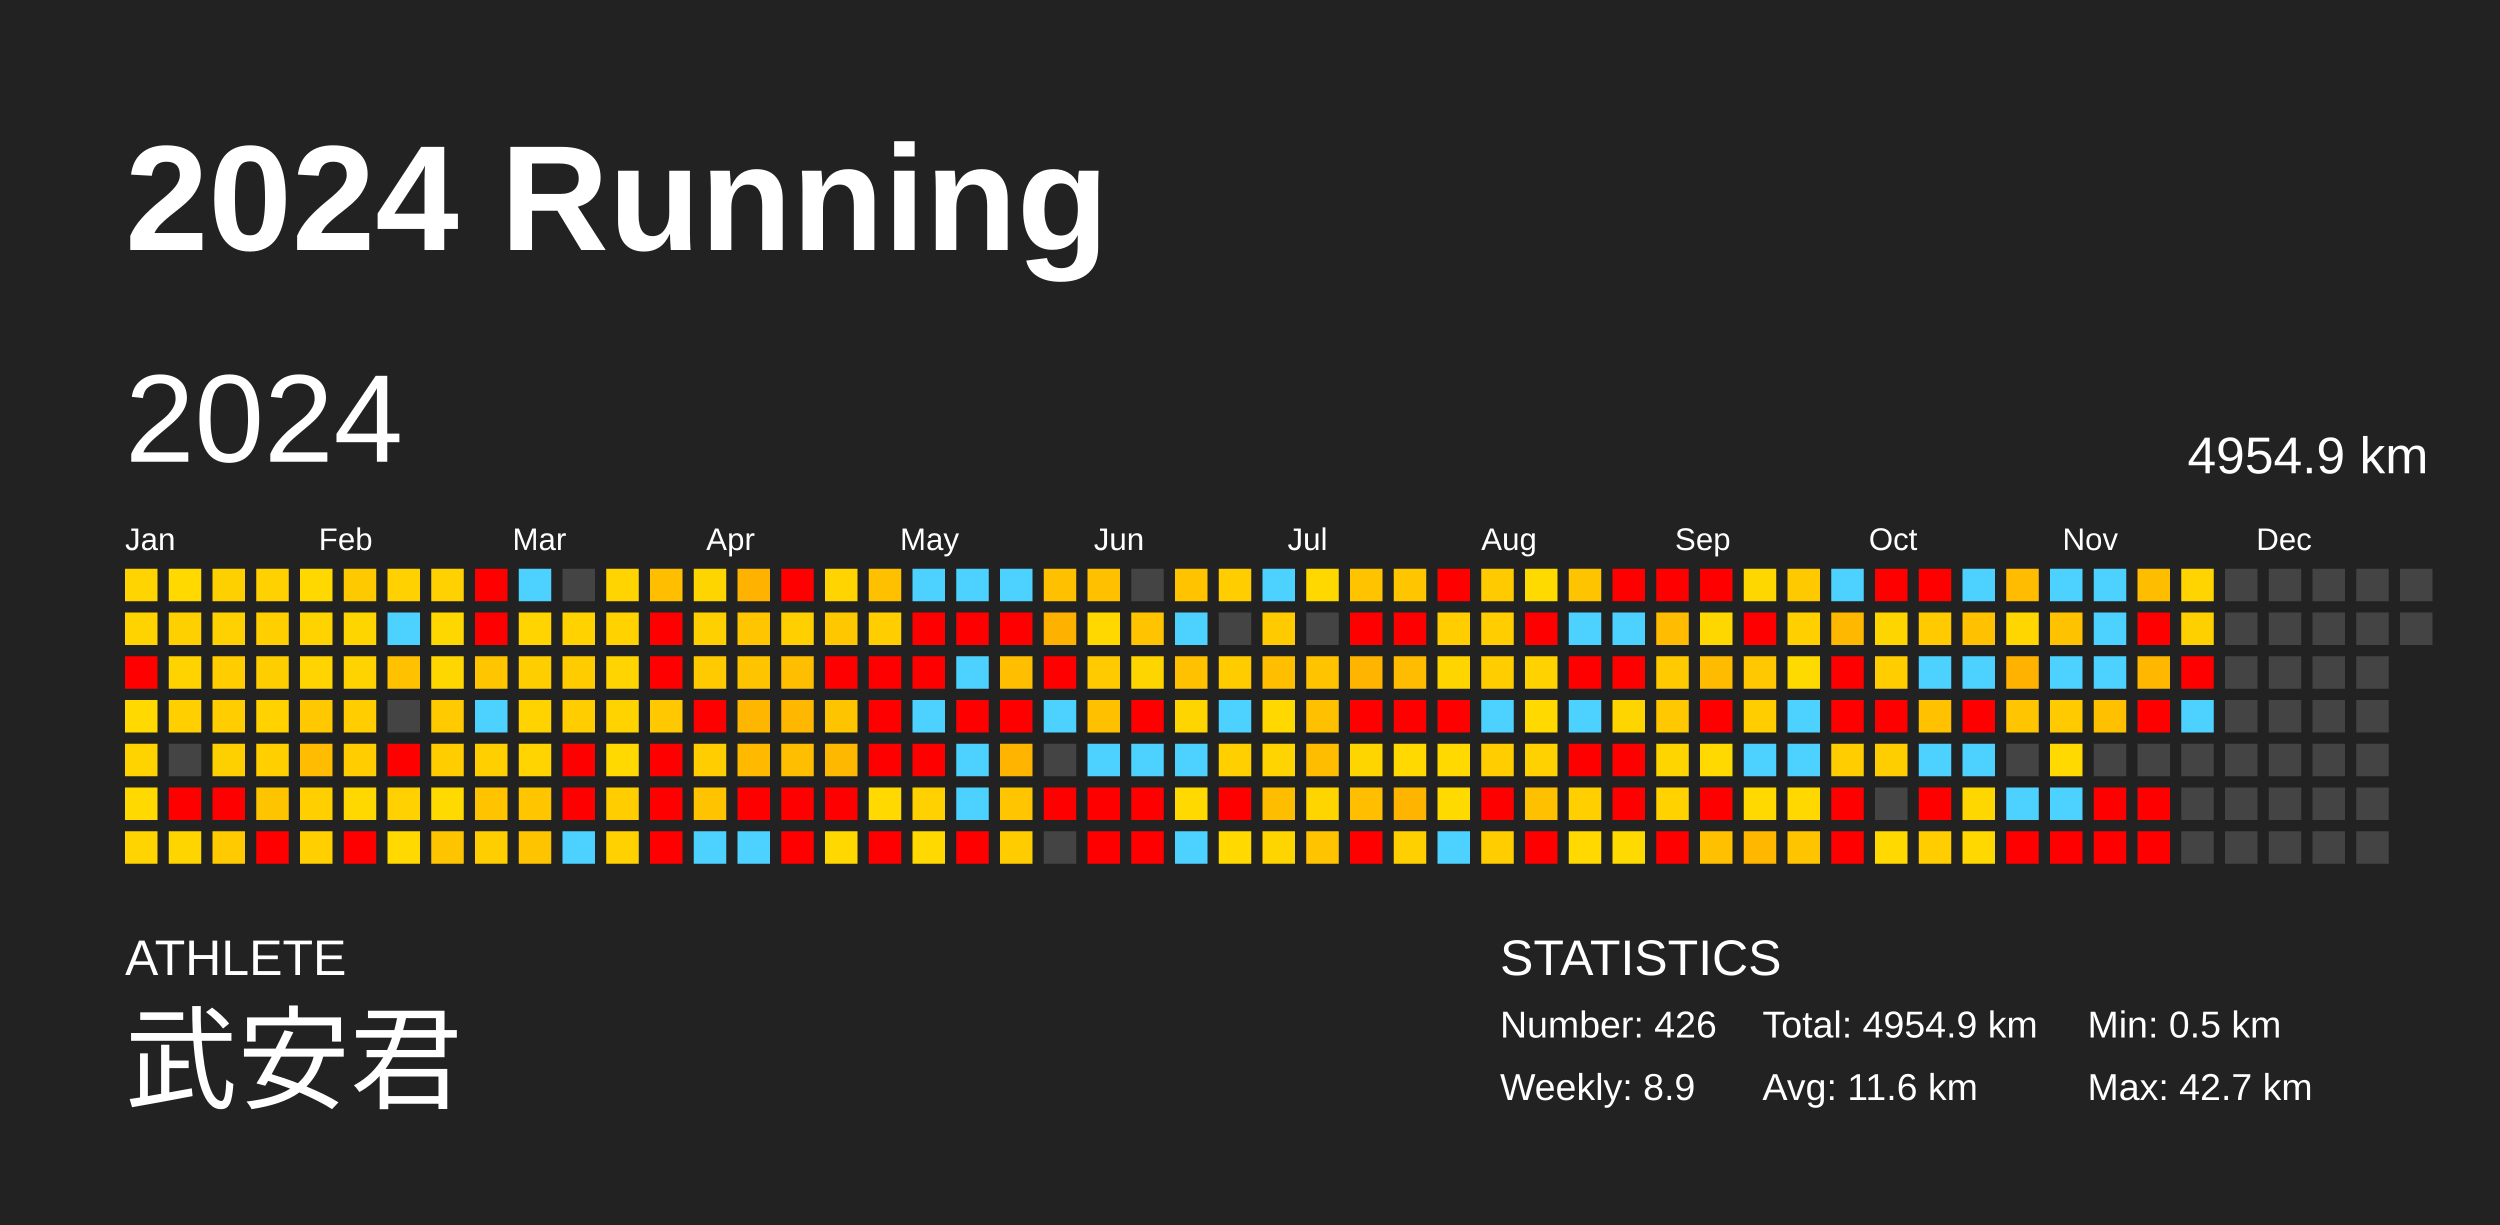
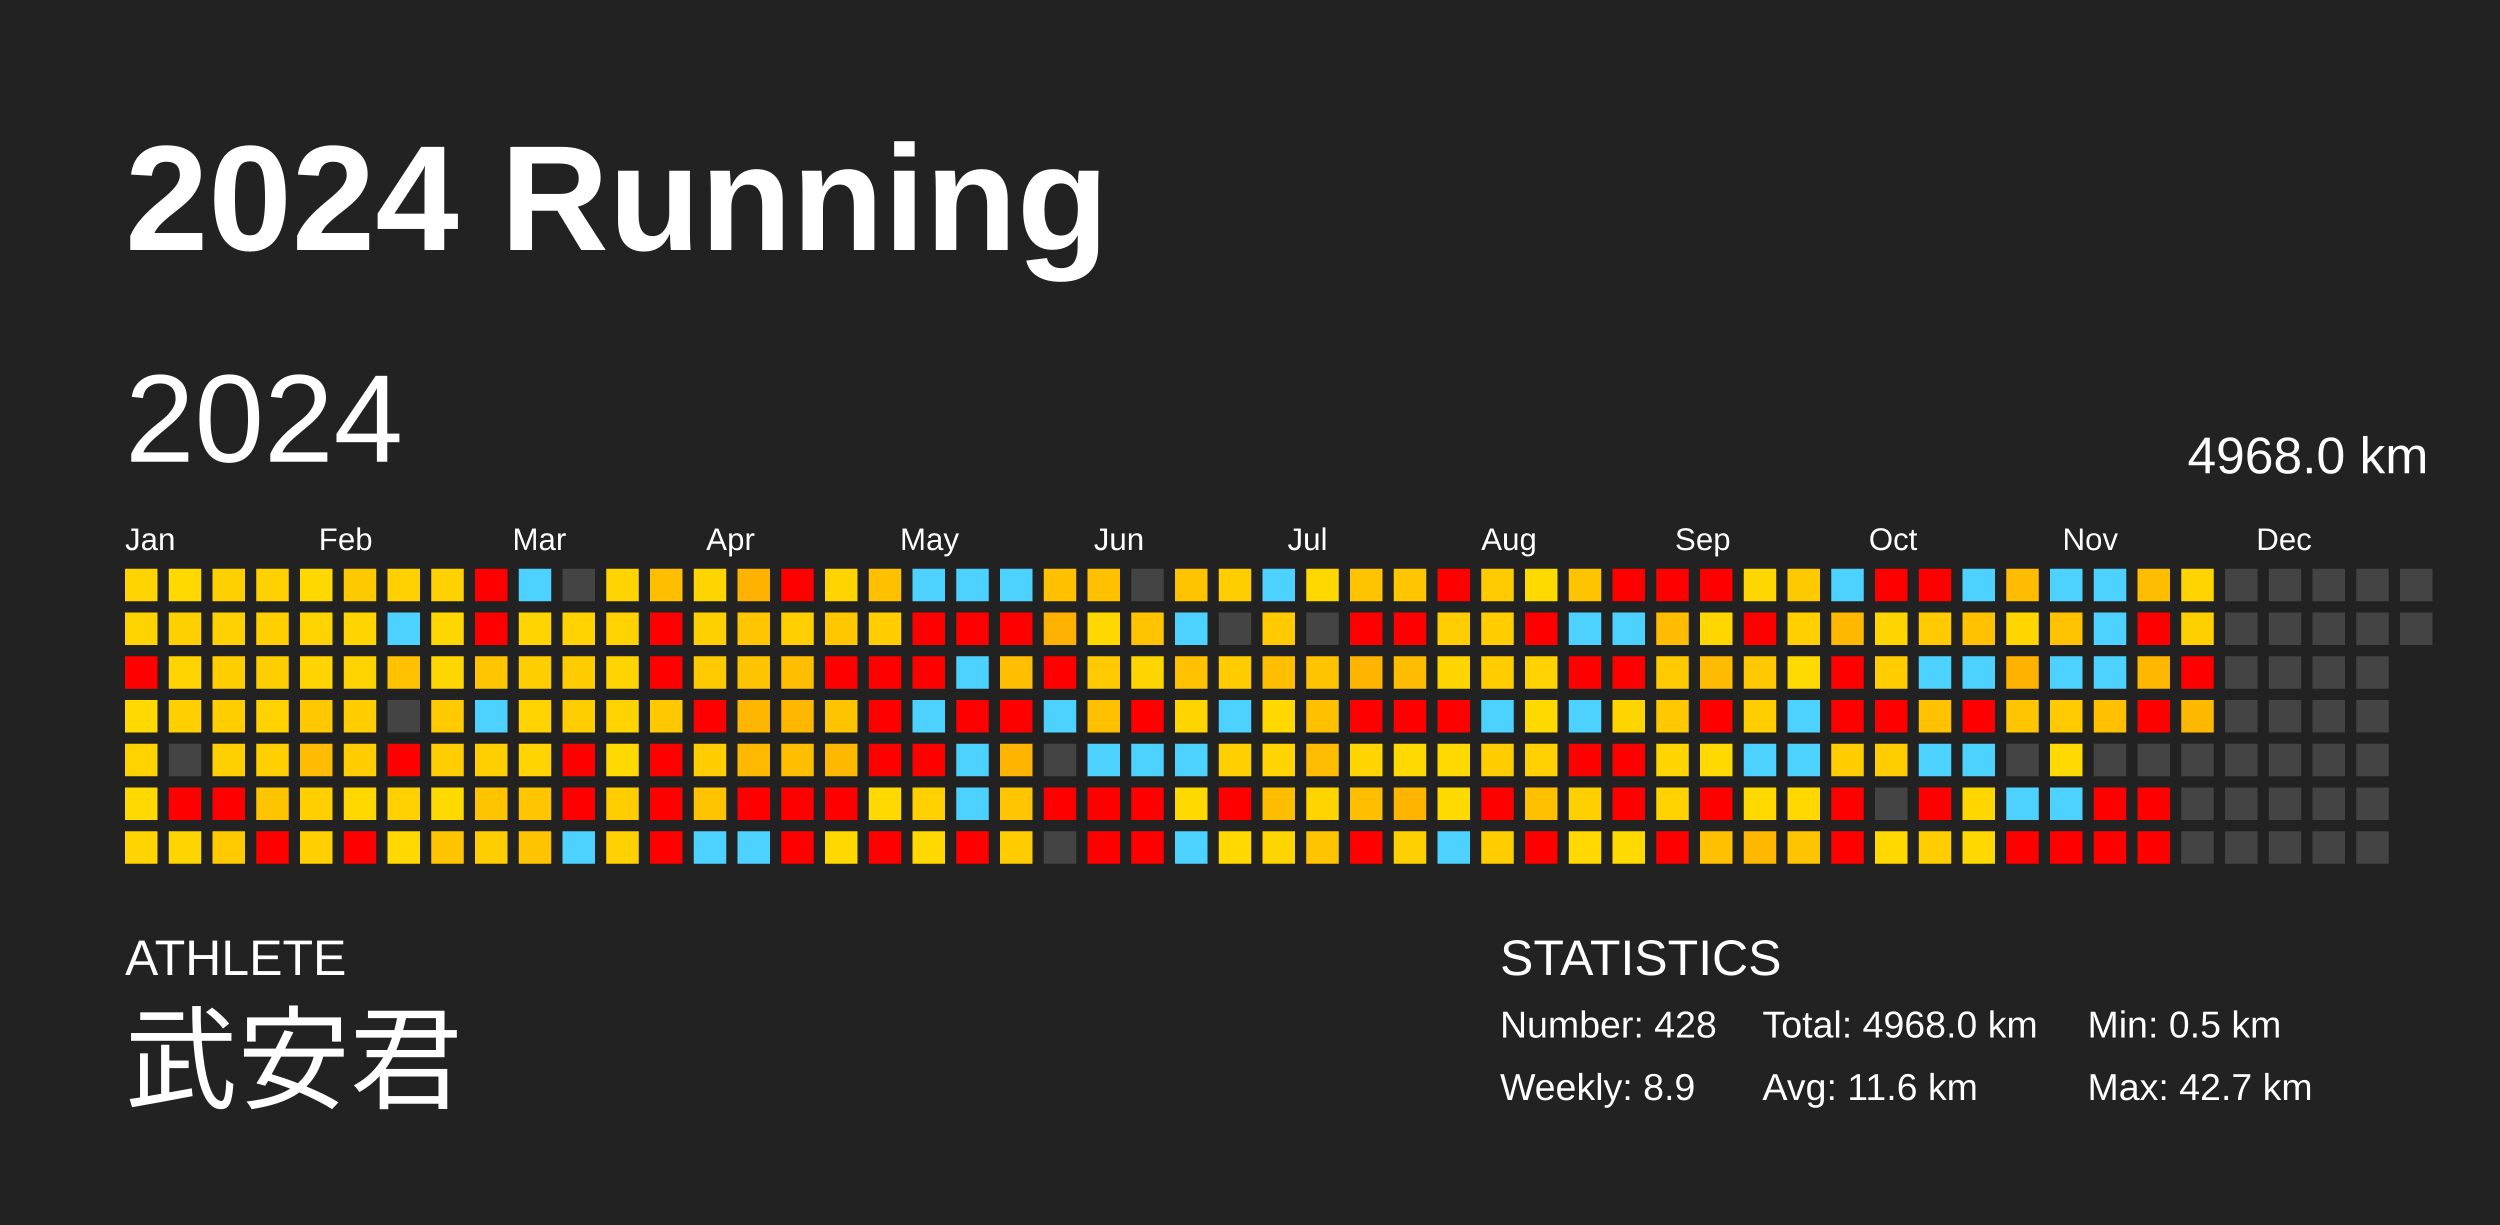
<svg xmlns="http://www.w3.org/2000/svg" baseProfile="full" height="98mm" version="1.1" viewBox="0,0,200,98" width="200mm">
  <defs />
  <rect fill="#222222" height="98" width="200" x="0" y="0" />
  <text fill="#FFFFFF" style="font-size:12px; font-family:Arial; font-weight:bold;" x="10" y="20">2024 Running</text>
  <text fill="#FFFFFF" style="font-size:4px; font-family:Arial" x="10" y="78">ATHLETE</text>
  <text fill="#FFFFFF" style="font-size:9px; font-family:Arial" x="10" y="88">武安君</text>
  <text fill="#FFFFFF" style="font-size:4px; font-family:Arial" x="120" y="78">STATISTICS</text>
-   <text fill="#FFFFFF" style="font-size:3px; font-family:Arial" x="120" y="83">Number: 426</text>
+   <text fill="#FFFFFF" style="font-size:3px; font-family:Arial" x="120" y="83">Number: 428</text>
  <text fill="#FFFFFF" style="font-size:3px; font-family:Arial" x="120" y="88">Weekly: 8.9</text>
-   <text fill="#FFFFFF" style="font-size:3px; font-family:Arial" x="141" y="83">Total: 4954.9 km</text>
+   <text fill="#FFFFFF" style="font-size:3px; font-family:Arial" x="141" y="83">Total: 4968.0 km</text>
  <text fill="#FFFFFF" style="font-size:3px; font-family:Arial" x="141" y="88">Avg: 11.6 km</text>
  <text fill="#FFFFFF" style="font-size:3px; font-family:Arial" x="167" y="83">Min: 0.5 km</text>
  <text fill="#FFFFFF" style="font-size:3px; font-family:Arial" x="167" y="88">Max: 42.7 km</text>
  <text dominant-baseline="hanging" fill="#FFFFFF" style="font-size:10.0px; font-family:Arial;" x="10" y="30">2024</text>
-   <text dominant-baseline="hanging" fill="#FFFFFF" style="font-size:4.125px; font-family:Arial;" x="175" y="35">4954.9 km</text>
+   <text dominant-baseline="hanging" fill="#FFFFFF" style="font-size:4.125px; font-family:Arial;" x="175" y="35">4968.0 km</text>
  <text fill="#FFFFFF" style="font-size:2.5px; font-family:Arial" x="10.0" y="44">Jan</text>
  <text fill="#FFFFFF" style="font-size:2.5px; font-family:Arial" x="25.5" y="44">Feb</text>
  <text fill="#FFFFFF" style="font-size:2.5px; font-family:Arial" x="41.0" y="44">Mar</text>
  <text fill="#FFFFFF" style="font-size:2.5px; font-family:Arial" x="56.5" y="44">Apr</text>
  <text fill="#FFFFFF" style="font-size:2.5px; font-family:Arial" x="72.0" y="44">May</text>
  <text fill="#FFFFFF" style="font-size:2.5px; font-family:Arial" x="87.5" y="44">Jun</text>
  <text fill="#FFFFFF" style="font-size:2.5px; font-family:Arial" x="103.0" y="44">Jul</text>
  <text fill="#FFFFFF" style="font-size:2.5px; font-family:Arial" x="118.5" y="44">Aug</text>
  <text fill="#FFFFFF" style="font-size:2.5px; font-family:Arial" x="134.0" y="44">Sep</text>
  <text fill="#FFFFFF" style="font-size:2.5px; font-family:Arial" x="149.5" y="44">Oct</text>
  <text fill="#FFFFFF" style="font-size:2.5px; font-family:Arial" x="165.0" y="44">Nov</text>
  <text fill="#FFFFFF" style="font-size:2.5px; font-family:Arial" x="180.5" y="44">Dec</text>
  <rect fill="#ffd400" height="2.6" width="2.6" x="10.0" y="45.5" />
  <rect fill="#ffd300" height="2.6" width="2.6" x="10.0" y="49.0" />
  <rect fill="red" height="2.6" width="2.6" x="10.0" y="52.5" />
  <rect fill="#ffd900" height="2.6" width="2.6" x="10.0" y="56.0" />
  <rect fill="#ffd300" height="2.6" width="2.6" x="10.0" y="59.5" />
  <rect fill="#ffd900" height="2.6" width="2.6" x="10.0" y="63.0" />
  <rect fill="#ffd400" height="2.6" width="2.6" x="10.0" y="66.5" />
  <rect fill="#ffd900" height="2.6" width="2.6" x="13.5" y="45.5" />
  <rect fill="#ffd000" height="2.6" width="2.6" x="13.5" y="49.0" />
  <rect fill="#ffd300" height="2.6" width="2.6" x="13.5" y="52.5" />
  <rect fill="#ffcf00" height="2.6" width="2.6" x="13.5" y="56.0" />
  <rect fill="#444444" height="2.6" width="2.6" x="13.5" y="59.5" />
  <rect fill="red" height="2.6" width="2.6" x="13.5" y="63.0" />
  <rect fill="#ffd500" height="2.6" width="2.6" x="13.5" y="66.5" />
  <rect fill="#ffd000" height="2.6" width="2.6" x="17.0" y="45.5" />
  <rect fill="#ffd100" height="2.6" width="2.6" x="17.0" y="49.0" />
  <rect fill="#ffcd00" height="2.6" width="2.6" x="17.0" y="52.5" />
  <rect fill="#ffcd00" height="2.6" width="2.6" x="17.0" y="56.0" />
  <rect fill="#ffd000" height="2.6" width="2.6" x="17.0" y="59.5" />
  <rect fill="red" height="2.6" width="2.6" x="17.0" y="63.0" />
  <rect fill="#ffcb00" height="2.6" width="2.6" x="17.0" y="66.5" />
  <rect fill="#ffd100" height="2.6" width="2.6" x="20.5" y="45.5" />
  <rect fill="#ffcf00" height="2.6" width="2.6" x="20.5" y="49.0" />
  <rect fill="#ffce00" height="2.6" width="2.6" x="20.5" y="52.5" />
  <rect fill="#ffd200" height="2.6" width="2.6" x="20.5" y="56.0" />
  <rect fill="#ffcf00" height="2.6" width="2.6" x="20.5" y="59.5" />
  <rect fill="#ffc400" height="2.6" width="2.6" x="20.5" y="63.0" />
  <rect fill="red" height="2.6" width="2.6" x="20.5" y="66.5" />
  <rect fill="#ffd800" height="2.6" width="2.6" x="24.0" y="45.5" />
  <rect fill="#ffd300" height="2.6" width="2.6" x="24.0" y="49.0" />
  <rect fill="#ffd400" height="2.6" width="2.6" x="24.0" y="52.5" />
  <rect fill="#ffc800" height="2.6" width="2.6" x="24.0" y="56.0" />
  <rect fill="#ffbc00" height="2.6" width="2.6" x="24.0" y="59.5" />
  <rect fill="#ffcf00" height="2.6" width="2.6" x="24.0" y="63.0" />
  <rect fill="#ffcf00" height="2.6" width="2.6" x="24.0" y="66.5" />
  <rect fill="#ffc900" height="2.6" width="2.6" x="27.5" y="45.5" />
  <rect fill="#ffd500" height="2.6" width="2.6" x="27.5" y="49.0" />
  <rect fill="#ffd300" height="2.6" width="2.6" x="27.5" y="52.5" />
  <rect fill="#ffcd00" height="2.6" width="2.6" x="27.5" y="56.0" />
  <rect fill="#ffcd00" height="2.6" width="2.6" x="27.5" y="59.5" />
  <rect fill="#ffd800" height="2.6" width="2.6" x="27.5" y="63.0" />
  <rect fill="red" height="2.6" width="2.6" x="27.5" y="66.5" />
  <rect fill="#ffd100" height="2.6" width="2.6" x="31.0" y="45.5" />
  <rect fill="#4dd2ff" height="2.6" width="2.6" x="31.0" y="49.0" />
  <rect fill="#ffc100" height="2.6" width="2.6" x="31.0" y="52.5" />
  <rect fill="#444444" height="2.6" width="2.6" x="31.0" y="56.0" />
  <rect fill="red" height="2.6" width="2.6" x="31.0" y="59.5" />
  <rect fill="#ffd100" height="2.6" width="2.6" x="31.0" y="63.0" />
  <rect fill="#ffd900" height="2.6" width="2.6" x="31.0" y="66.5" />
  <rect fill="#ffd100" height="2.6" width="2.6" x="34.5" y="45.5" />
  <rect fill="#ffd700" height="2.6" width="2.6" x="34.5" y="49.0" />
  <rect fill="#ffd700" height="2.6" width="2.6" x="34.5" y="52.5" />
  <rect fill="#ffca00" height="2.6" width="2.6" x="34.5" y="56.0" />
  <rect fill="#ffcd00" height="2.6" width="2.6" x="34.5" y="59.5" />
  <rect fill="#ffda00" height="2.6" width="2.6" x="34.5" y="63.0" />
  <rect fill="#ffc400" height="2.6" width="2.6" x="34.5" y="66.5" />
  <rect fill="red" height="2.6" width="2.6" x="38.0" y="45.5" />
  <rect fill="red" height="2.6" width="2.6" x="38.0" y="49.0" />
  <rect fill="#ffc600" height="2.6" width="2.6" x="38.0" y="52.5" />
  <rect fill="#4dd2ff" height="2.6" width="2.6" x="38.0" y="56.0" />
  <rect fill="#ffcf00" height="2.6" width="2.6" x="38.0" y="59.5" />
  <rect fill="#ffc300" height="2.6" width="2.6" x="38.0" y="63.0" />
  <rect fill="#ffce00" height="2.6" width="2.6" x="38.0" y="66.5" />
  <rect fill="#4dd2ff" height="2.6" width="2.6" x="41.5" y="45.5" />
  <rect fill="#ffd400" height="2.6" width="2.6" x="41.5" y="49.0" />
  <rect fill="#ffce00" height="2.6" width="2.6" x="41.5" y="52.5" />
  <rect fill="#ffd300" height="2.6" width="2.6" x="41.5" y="56.0" />
  <rect fill="#ffd400" height="2.6" width="2.6" x="41.5" y="59.5" />
  <rect fill="#ffc600" height="2.6" width="2.6" x="41.5" y="63.0" />
  <rect fill="#ffc400" height="2.6" width="2.6" x="41.5" y="66.5" />
  <rect fill="#444444" height="2.6" width="2.6" x="45.0" y="45.5" />
  <rect fill="#ffd200" height="2.6" width="2.6" x="45.0" y="49.0" />
  <rect fill="#ffcc00" height="2.6" width="2.6" x="45.0" y="52.5" />
  <rect fill="#ffcd00" height="2.6" width="2.6" x="45.0" y="56.0" />
  <rect fill="red" height="2.6" width="2.6" x="45.0" y="59.5" />
  <rect fill="red" height="2.6" width="2.6" x="45.0" y="63.0" />
  <rect fill="#4dd2ff" height="2.6" width="2.6" x="45.0" y="66.5" />
  <rect fill="#ffd400" height="2.6" width="2.6" x="48.5" y="45.5" />
  <rect fill="#ffd200" height="2.6" width="2.6" x="48.5" y="49.0" />
  <rect fill="#ffd400" height="2.6" width="2.6" x="48.5" y="52.5" />
  <rect fill="#ffd300" height="2.6" width="2.6" x="48.5" y="56.0" />
  <rect fill="#ffd900" height="2.6" width="2.6" x="48.5" y="59.5" />
  <rect fill="#ffcd00" height="2.6" width="2.6" x="48.5" y="63.0" />
  <rect fill="#ffd100" height="2.6" width="2.6" x="48.5" y="66.5" />
  <rect fill="#ffbf00" height="2.6" width="2.6" x="52.0" y="45.5" />
  <rect fill="red" height="2.6" width="2.6" x="52.0" y="49.0" />
  <rect fill="red" height="2.6" width="2.6" x="52.0" y="52.5" />
  <rect fill="#ffc800" height="2.6" width="2.6" x="52.0" y="56.0" />
  <rect fill="red" height="2.6" width="2.6" x="52.0" y="59.5" />
  <rect fill="red" height="2.6" width="2.6" x="52.0" y="63.0" />
  <rect fill="red" height="2.6" width="2.6" x="52.0" y="66.5" />
  <rect fill="#ffd500" height="2.6" width="2.6" x="55.5" y="45.5" />
  <rect fill="#ffd000" height="2.6" width="2.6" x="55.5" y="49.0" />
  <rect fill="#ffcb00" height="2.6" width="2.6" x="55.5" y="52.5" />
  <rect fill="red" height="2.6" width="2.6" x="55.5" y="56.0" />
  <rect fill="#ffcd00" height="2.6" width="2.6" x="55.5" y="59.5" />
  <rect fill="#ffc300" height="2.6" width="2.6" x="55.5" y="63.0" />
  <rect fill="#4dd2ff" height="2.6" width="2.6" x="55.5" y="66.5" />
  <rect fill="#ffb200" height="2.6" width="2.6" x="59.0" y="45.5" />
  <rect fill="#ffc500" height="2.6" width="2.6" x="59.0" y="49.0" />
  <rect fill="#ffc400" height="2.6" width="2.6" x="59.0" y="52.5" />
  <rect fill="#ffb600" height="2.6" width="2.6" x="59.0" y="56.0" />
  <rect fill="#ffba00" height="2.6" width="2.6" x="59.0" y="59.5" />
  <rect fill="red" height="2.6" width="2.6" x="59.0" y="63.0" />
  <rect fill="#4dd2ff" height="2.6" width="2.6" x="59.0" y="66.5" />
  <rect fill="red" height="2.6" width="2.6" x="62.5" y="45.5" />
  <rect fill="#ffcf00" height="2.6" width="2.6" x="62.5" y="49.0" />
  <rect fill="#ffbf00" height="2.6" width="2.6" x="62.5" y="52.5" />
  <rect fill="#ffb700" height="2.6" width="2.6" x="62.5" y="56.0" />
  <rect fill="#ffbe00" height="2.6" width="2.6" x="62.5" y="59.5" />
  <rect fill="red" height="2.6" width="2.6" x="62.5" y="63.0" />
  <rect fill="red" height="2.6" width="2.6" x="62.5" y="66.5" />
  <rect fill="#ffd400" height="2.6" width="2.6" x="66.0" y="45.5" />
  <rect fill="#ffc700" height="2.6" width="2.6" x="66.0" y="49.0" />
  <rect fill="red" height="2.6" width="2.6" x="66.0" y="52.5" />
  <rect fill="#ffc400" height="2.6" width="2.6" x="66.0" y="56.0" />
  <rect fill="#ffb800" height="2.6" width="2.6" x="66.0" y="59.5" />
  <rect fill="red" height="2.6" width="2.6" x="66.0" y="63.0" />
  <rect fill="#ffd800" height="2.6" width="2.6" x="66.0" y="66.5" />
  <rect fill="#ffc000" height="2.6" width="2.6" x="69.5" y="45.5" />
  <rect fill="#ffcd00" height="2.6" width="2.6" x="69.5" y="49.0" />
  <rect fill="red" height="2.6" width="2.6" x="69.5" y="52.5" />
  <rect fill="red" height="2.6" width="2.6" x="69.5" y="56.0" />
  <rect fill="red" height="2.6" width="2.6" x="69.5" y="59.5" />
  <rect fill="#ffd900" height="2.6" width="2.6" x="69.5" y="63.0" />
  <rect fill="red" height="2.6" width="2.6" x="69.5" y="66.5" />
  <rect fill="#4dd2ff" height="2.6" width="2.6" x="73.0" y="45.5" />
  <rect fill="red" height="2.6" width="2.6" x="73.0" y="49.0" />
  <rect fill="red" height="2.6" width="2.6" x="73.0" y="52.5" />
  <rect fill="#4dd2ff" height="2.6" width="2.6" x="73.0" y="56.0" />
  <rect fill="red" height="2.6" width="2.6" x="73.0" y="59.5" />
  <rect fill="#ffd100" height="2.6" width="2.6" x="73.0" y="63.0" />
  <rect fill="#ffd900" height="2.6" width="2.6" x="73.0" y="66.5" />
  <rect fill="#4dd2ff" height="2.6" width="2.6" x="76.5" y="45.5" />
  <rect fill="red" height="2.6" width="2.6" x="76.5" y="49.0" />
  <rect fill="#4dd2ff" height="2.6" width="2.6" x="76.5" y="52.5" />
  <rect fill="red" height="2.6" width="2.6" x="76.5" y="56.0" />
  <rect fill="#4dd2ff" height="2.6" width="2.6" x="76.5" y="59.5" />
  <rect fill="#4dd2ff" height="2.6" width="2.6" x="76.5" y="63.0" />
  <rect fill="red" height="2.6" width="2.6" x="76.5" y="66.5" />
  <rect fill="#4dd2ff" height="2.6" width="2.6" x="80.0" y="45.5" />
  <rect fill="red" height="2.6" width="2.6" x="80.0" y="49.0" />
  <rect fill="#ffbe00" height="2.6" width="2.6" x="80.0" y="52.5" />
  <rect fill="red" height="2.6" width="2.6" x="80.0" y="56.0" />
  <rect fill="#ffb500" height="2.6" width="2.6" x="80.0" y="59.5" />
  <rect fill="#ffc500" height="2.6" width="2.6" x="80.0" y="63.0" />
  <rect fill="#ffcc00" height="2.6" width="2.6" x="80.0" y="66.5" />
  <rect fill="#ffc000" height="2.6" width="2.6" x="83.5" y="45.5" />
  <rect fill="#ffb100" height="2.6" width="2.6" x="83.5" y="49.0" />
  <rect fill="red" height="2.6" width="2.6" x="83.5" y="52.5" />
  <rect fill="#4dd2ff" height="2.6" width="2.6" x="83.5" y="56.0" />
  <rect fill="#444444" height="2.6" width="2.6" x="83.5" y="59.5" />
  <rect fill="red" height="2.6" width="2.6" x="83.5" y="63.0" />
  <rect fill="#444444" height="2.6" width="2.6" x="83.5" y="66.5" />
  <rect fill="#ffc000" height="2.6" width="2.6" x="87.0" y="45.5" />
  <rect fill="#ffd800" height="2.6" width="2.6" x="87.0" y="49.0" />
  <rect fill="#ffcb00" height="2.6" width="2.6" x="87.0" y="52.5" />
  <rect fill="#ffc000" height="2.6" width="2.6" x="87.0" y="56.0" />
  <rect fill="#4dd2ff" height="2.6" width="2.6" x="87.0" y="59.5" />
  <rect fill="red" height="2.6" width="2.6" x="87.0" y="63.0" />
  <rect fill="red" height="2.6" width="2.6" x="87.0" y="66.5" />
  <rect fill="#444444" height="2.6" width="2.6" x="90.5" y="45.5" />
  <rect fill="#ffc300" height="2.6" width="2.6" x="90.5" y="49.0" />
  <rect fill="#ffd500" height="2.6" width="2.6" x="90.5" y="52.5" />
  <rect fill="red" height="2.6" width="2.6" x="90.5" y="56.0" />
  <rect fill="#4dd2ff" height="2.6" width="2.6" x="90.5" y="59.5" />
  <rect fill="red" height="2.6" width="2.6" x="90.5" y="63.0" />
  <rect fill="red" height="2.6" width="2.6" x="90.5" y="66.5" />
  <rect fill="#ffc300" height="2.6" width="2.6" x="94.0" y="45.5" />
  <rect fill="#4dd2ff" height="2.6" width="2.6" x="94.0" y="49.0" />
  <rect fill="#ffc100" height="2.6" width="2.6" x="94.0" y="52.5" />
  <rect fill="#ffd500" height="2.6" width="2.6" x="94.0" y="56.0" />
  <rect fill="#4dd2ff" height="2.6" width="2.6" x="94.0" y="59.5" />
  <rect fill="#ffd900" height="2.6" width="2.6" x="94.0" y="63.0" />
  <rect fill="#4dd2ff" height="2.6" width="2.6" x="94.0" y="66.5" />
  <rect fill="#ffcd00" height="2.6" width="2.6" x="97.5" y="45.5" />
  <rect fill="#444444" height="2.6" width="2.6" x="97.5" y="49.0" />
  <rect fill="#ffcc00" height="2.6" width="2.6" x="97.5" y="52.5" />
  <rect fill="#4dd2ff" height="2.6" width="2.6" x="97.5" y="56.0" />
  <rect fill="#ffcf00" height="2.6" width="2.6" x="97.5" y="59.5" />
  <rect fill="red" height="2.6" width="2.6" x="97.5" y="63.0" />
  <rect fill="#ffd900" height="2.6" width="2.6" x="97.5" y="66.5" />
  <rect fill="#4dd2ff" height="2.6" width="2.6" x="101.0" y="45.5" />
  <rect fill="#ffcb00" height="2.6" width="2.6" x="101.0" y="49.0" />
  <rect fill="#ffbe00" height="2.6" width="2.6" x="101.0" y="52.5" />
  <rect fill="#ffd800" height="2.6" width="2.6" x="101.0" y="56.0" />
  <rect fill="#ffd400" height="2.6" width="2.6" x="101.0" y="59.5" />
  <rect fill="#ffbd00" height="2.6" width="2.6" x="101.0" y="63.0" />
  <rect fill="#ffd500" height="2.6" width="2.6" x="101.0" y="66.5" />
  <rect fill="#ffd800" height="2.6" width="2.6" x="104.5" y="45.5" />
  <rect fill="#444444" height="2.6" width="2.6" x="104.5" y="49.0" />
  <rect fill="#ffc300" height="2.6" width="2.6" x="104.5" y="52.5" />
  <rect fill="#ffc000" height="2.6" width="2.6" x="104.5" y="56.0" />
  <rect fill="#ffbd00" height="2.6" width="2.6" x="104.5" y="59.5" />
  <rect fill="#ffd500" height="2.6" width="2.6" x="104.5" y="63.0" />
  <rect fill="#ffc300" height="2.6" width="2.6" x="104.5" y="66.5" />
  <rect fill="#ffc300" height="2.6" width="2.6" x="108.0" y="45.5" />
  <rect fill="red" height="2.6" width="2.6" x="108.0" y="49.0" />
  <rect fill="#ffb500" height="2.6" width="2.6" x="108.0" y="52.5" />
  <rect fill="red" height="2.6" width="2.6" x="108.0" y="56.0" />
  <rect fill="#ffd500" height="2.6" width="2.6" x="108.0" y="59.5" />
  <rect fill="#ffbe00" height="2.6" width="2.6" x="108.0" y="63.0" />
  <rect fill="red" height="2.6" width="2.6" x="108.0" y="66.5" />
  <rect fill="#ffc600" height="2.6" width="2.6" x="111.5" y="45.5" />
  <rect fill="red" height="2.6" width="2.6" x="111.5" y="49.0" />
  <rect fill="#ffbc00" height="2.6" width="2.6" x="111.5" y="52.5" />
  <rect fill="red" height="2.6" width="2.6" x="111.5" y="56.0" />
  <rect fill="#ffd900" height="2.6" width="2.6" x="111.5" y="59.5" />
  <rect fill="#ffb400" height="2.6" width="2.6" x="111.5" y="63.0" />
  <rect fill="#ffd000" height="2.6" width="2.6" x="111.5" y="66.5" />
  <rect fill="red" height="2.6" width="2.6" x="115.0" y="45.5" />
  <rect fill="#ffcd00" height="2.6" width="2.6" x="115.0" y="49.0" />
  <rect fill="#ffd500" height="2.6" width="2.6" x="115.0" y="52.5" />
  <rect fill="red" height="2.6" width="2.6" x="115.0" y="56.0" />
  <rect fill="#ffd900" height="2.6" width="2.6" x="115.0" y="59.5" />
  <rect fill="#ffda00" height="2.6" width="2.6" x="115.0" y="63.0" />
  <rect fill="#4dd2ff" height="2.6" width="2.6" x="115.0" y="66.5" />
  <rect fill="#ffcb00" height="2.6" width="2.6" x="118.5" y="45.5" />
  <rect fill="#ffcd00" height="2.6" width="2.6" x="118.5" y="49.0" />
  <rect fill="#ffcd00" height="2.6" width="2.6" x="118.5" y="52.5" />
  <rect fill="#4dd2ff" height="2.6" width="2.6" x="118.5" y="56.0" />
  <rect fill="#ffcd00" height="2.6" width="2.6" x="118.5" y="59.5" />
  <rect fill="red" height="2.6" width="2.6" x="118.5" y="63.0" />
  <rect fill="#ffcd00" height="2.6" width="2.6" x="118.5" y="66.5" />
  <rect fill="#ffda00" height="2.6" width="2.6" x="122.0" y="45.5" />
  <rect fill="red" height="2.6" width="2.6" x="122.0" y="49.0" />
  <rect fill="#ffd200" height="2.6" width="2.6" x="122.0" y="52.5" />
  <rect fill="#ffd900" height="2.6" width="2.6" x="122.0" y="56.0" />
  <rect fill="#ffd100" height="2.6" width="2.6" x="122.0" y="59.5" />
  <rect fill="#ffc000" height="2.6" width="2.6" x="122.0" y="63.0" />
  <rect fill="red" height="2.6" width="2.6" x="122.0" y="66.5" />
  <rect fill="#ffc400" height="2.6" width="2.6" x="125.5" y="45.5" />
  <rect fill="#4dd2ff" height="2.6" width="2.6" x="125.5" y="49.0" />
  <rect fill="red" height="2.6" width="2.6" x="125.5" y="52.5" />
  <rect fill="#4dd2ff" height="2.6" width="2.6" x="125.5" y="56.0" />
  <rect fill="red" height="2.6" width="2.6" x="125.5" y="59.5" />
  <rect fill="#ffcf00" height="2.6" width="2.6" x="125.5" y="63.0" />
  <rect fill="#ffd900" height="2.6" width="2.6" x="125.5" y="66.5" />
  <rect fill="red" height="2.6" width="2.6" x="129.0" y="45.5" />
  <rect fill="#4dd2ff" height="2.6" width="2.6" x="129.0" y="49.0" />
  <rect fill="red" height="2.6" width="2.6" x="129.0" y="52.5" />
  <rect fill="#ffd500" height="2.6" width="2.6" x="129.0" y="56.0" />
  <rect fill="red" height="2.6" width="2.6" x="129.0" y="59.5" />
  <rect fill="red" height="2.6" width="2.6" x="129.0" y="63.0" />
  <rect fill="#ffda00" height="2.6" width="2.6" x="129.0" y="66.5" />
  <rect fill="red" height="2.6" width="2.6" x="132.5" y="45.5" />
  <rect fill="#ffbc00" height="2.6" width="2.6" x="132.5" y="49.0" />
  <rect fill="#ffca00" height="2.6" width="2.6" x="132.5" y="52.5" />
  <rect fill="#ffc800" height="2.6" width="2.6" x="132.5" y="56.0" />
  <rect fill="#ffd500" height="2.6" width="2.6" x="132.5" y="59.5" />
  <rect fill="#ffd200" height="2.6" width="2.6" x="132.5" y="63.0" />
  <rect fill="red" height="2.6" width="2.6" x="132.5" y="66.5" />
  <rect fill="red" height="2.6" width="2.6" x="136.0" y="45.5" />
  <rect fill="#ffd700" height="2.6" width="2.6" x="136.0" y="49.0" />
  <rect fill="#ffbb00" height="2.6" width="2.6" x="136.0" y="52.5" />
  <rect fill="red" height="2.6" width="2.6" x="136.0" y="56.0" />
  <rect fill="#ffd900" height="2.6" width="2.6" x="136.0" y="59.5" />
  <rect fill="red" height="2.6" width="2.6" x="136.0" y="63.0" />
  <rect fill="#ffc000" height="2.6" width="2.6" x="136.0" y="66.5" />
  <rect fill="#ffd700" height="2.6" width="2.6" x="139.5" y="45.5" />
  <rect fill="red" height="2.6" width="2.6" x="139.5" y="49.0" />
  <rect fill="#ffc800" height="2.6" width="2.6" x="139.5" y="52.5" />
  <rect fill="#ffcd00" height="2.6" width="2.6" x="139.5" y="56.0" />
  <rect fill="#4dd2ff" height="2.6" width="2.6" x="139.5" y="59.5" />
  <rect fill="#ffd900" height="2.6" width="2.6" x="139.5" y="63.0" />
  <rect fill="#ffb700" height="2.6" width="2.6" x="139.5" y="66.5" />
  <rect fill="#ffc900" height="2.6" width="2.6" x="143.0" y="45.5" />
  <rect fill="#ffcf00" height="2.6" width="2.6" x="143.0" y="49.0" />
  <rect fill="#ffda00" height="2.6" width="2.6" x="143.0" y="52.5" />
  <rect fill="#4dd2ff" height="2.6" width="2.6" x="143.0" y="56.0" />
  <rect fill="#4dd2ff" height="2.6" width="2.6" x="143.0" y="59.5" />
  <rect fill="#ffd800" height="2.6" width="2.6" x="143.0" y="63.0" />
  <rect fill="#ffc400" height="2.6" width="2.6" x="143.0" y="66.5" />
  <rect fill="#4dd2ff" height="2.6" width="2.6" x="146.5" y="45.5" />
  <rect fill="#ffb800" height="2.6" width="2.6" x="146.5" y="49.0" />
  <rect fill="red" height="2.6" width="2.6" x="146.5" y="52.5" />
  <rect fill="red" height="2.6" width="2.6" x="146.5" y="56.0" />
  <rect fill="#ffcd00" height="2.6" width="2.6" x="146.5" y="59.5" />
  <rect fill="red" height="2.6" width="2.6" x="146.5" y="63.0" />
  <rect fill="red" height="2.6" width="2.6" x="146.5" y="66.5" />
  <rect fill="red" height="2.6" width="2.6" x="150.0" y="45.5" />
  <rect fill="#ffd500" height="2.6" width="2.6" x="150.0" y="49.0" />
  <rect fill="#ffcd00" height="2.6" width="2.6" x="150.0" y="52.5" />
  <rect fill="red" height="2.6" width="2.6" x="150.0" y="56.0" />
  <rect fill="#ffce00" height="2.6" width="2.6" x="150.0" y="59.5" />
  <rect fill="#444444" height="2.6" width="2.6" x="150.0" y="63.0" />
  <rect fill="#ffd900" height="2.6" width="2.6" x="150.0" y="66.5" />
  <rect fill="red" height="2.6" width="2.6" x="153.5" y="45.5" />
  <rect fill="#ffcb00" height="2.6" width="2.6" x="153.5" y="49.0" />
  <rect fill="#4dd2ff" height="2.6" width="2.6" x="153.5" y="52.5" />
  <rect fill="#ffc100" height="2.6" width="2.6" x="153.5" y="56.0" />
  <rect fill="#4dd2ff" height="2.6" width="2.6" x="153.5" y="59.5" />
  <rect fill="red" height="2.6" width="2.6" x="153.5" y="63.0" />
  <rect fill="#ffcd00" height="2.6" width="2.6" x="153.5" y="66.5" />
  <rect fill="#4dd2ff" height="2.6" width="2.6" x="157.0" y="45.5" />
  <rect fill="#ffc100" height="2.6" width="2.6" x="157.0" y="49.0" />
  <rect fill="#4dd2ff" height="2.6" width="2.6" x="157.0" y="52.5" />
  <rect fill="red" height="2.6" width="2.6" x="157.0" y="56.0" />
  <rect fill="#4dd2ff" height="2.6" width="2.6" x="157.0" y="59.5" />
  <rect fill="#ffd700" height="2.6" width="2.6" x="157.0" y="63.0" />
  <rect fill="#ffd800" height="2.6" width="2.6" x="157.0" y="66.5" />
  <rect fill="#ffbc00" height="2.6" width="2.6" x="160.5" y="45.5" />
  <rect fill="#ffd600" height="2.6" width="2.6" x="160.5" y="49.0" />
  <rect fill="#ffb300" height="2.6" width="2.6" x="160.5" y="52.5" />
  <rect fill="#ffc500" height="2.6" width="2.6" x="160.5" y="56.0" />
  <rect fill="#444444" height="2.6" width="2.6" x="160.5" y="59.5" />
  <rect fill="#4dd2ff" height="2.6" width="2.6" x="160.5" y="63.0" />
  <rect fill="red" height="2.6" width="2.6" x="160.5" y="66.5" />
  <rect fill="#4dd2ff" height="2.6" width="2.6" x="164.0" y="45.5" />
  <rect fill="#ffc200" height="2.6" width="2.6" x="164.0" y="49.0" />
  <rect fill="#4dd2ff" height="2.6" width="2.6" x="164.0" y="52.5" />
  <rect fill="#ffca00" height="2.6" width="2.6" x="164.0" y="56.0" />
  <rect fill="#ffd900" height="2.6" width="2.6" x="164.0" y="59.5" />
  <rect fill="#4dd2ff" height="2.6" width="2.6" x="164.0" y="63.0" />
  <rect fill="red" height="2.6" width="2.6" x="164.0" y="66.5" />
  <rect fill="#4dd2ff" height="2.6" width="2.6" x="167.5" y="45.5" />
  <rect fill="#4dd2ff" height="2.6" width="2.6" x="167.5" y="49.0" />
  <rect fill="#4dd2ff" height="2.6" width="2.6" x="167.5" y="52.5" />
  <rect fill="#ffc000" height="2.6" width="2.6" x="167.5" y="56.0" />
  <rect fill="#444444" height="2.6" width="2.6" x="167.5" y="59.5" />
  <rect fill="red" height="2.6" width="2.6" x="167.5" y="63.0" />
  <rect fill="red" height="2.6" width="2.6" x="167.5" y="66.5" />
  <rect fill="#ffbd00" height="2.6" width="2.6" x="171.0" y="45.5" />
  <rect fill="red" height="2.6" width="2.6" x="171.0" y="49.0" />
  <rect fill="#ffb700" height="2.6" width="2.6" x="171.0" y="52.5" />
  <rect fill="red" height="2.6" width="2.6" x="171.0" y="56.0" />
  <rect fill="#444444" height="2.6" width="2.6" x="171.0" y="59.5" />
  <rect fill="red" height="2.6" width="2.6" x="171.0" y="63.0" />
  <rect fill="red" height="2.6" width="2.6" x="171.0" y="66.5" />
  <rect fill="#ffd400" height="2.6" width="2.6" x="174.5" y="45.5" />
  <rect fill="#ffd000" height="2.6" width="2.6" x="174.5" y="49.0" />
  <rect fill="red" height="2.6" width="2.6" x="174.5" y="52.5" />
-   <rect fill="#4dd2ff" height="2.6" width="2.6" x="174.5" y="56.0" />
+   <rect fill="#ffb800" height="2.6" width="2.6" x="174.5" y="56.0" />
  <rect fill="#444444" height="2.6" width="2.6" x="174.5" y="59.5" />
  <rect fill="#444444" height="2.6" width="2.6" x="174.5" y="63.0" />
  <rect fill="#444444" height="2.6" width="2.6" x="174.5" y="66.5" />
  <rect fill="#444444" height="2.6" width="2.6" x="178.0" y="45.5" />
  <rect fill="#444444" height="2.6" width="2.6" x="178.0" y="49.0" />
  <rect fill="#444444" height="2.6" width="2.6" x="178.0" y="52.5" />
  <rect fill="#444444" height="2.6" width="2.6" x="178.0" y="56.0" />
  <rect fill="#444444" height="2.6" width="2.6" x="178.0" y="59.5" />
  <rect fill="#444444" height="2.6" width="2.6" x="178.0" y="63.0" />
  <rect fill="#444444" height="2.6" width="2.6" x="178.0" y="66.5" />
  <rect fill="#444444" height="2.6" width="2.6" x="181.5" y="45.5" />
  <rect fill="#444444" height="2.6" width="2.6" x="181.5" y="49.0" />
  <rect fill="#444444" height="2.6" width="2.6" x="181.5" y="52.5" />
  <rect fill="#444444" height="2.6" width="2.6" x="181.5" y="56.0" />
  <rect fill="#444444" height="2.6" width="2.6" x="181.5" y="59.5" />
  <rect fill="#444444" height="2.6" width="2.6" x="181.5" y="63.0" />
  <rect fill="#444444" height="2.6" width="2.6" x="181.5" y="66.5" />
  <rect fill="#444444" height="2.6" width="2.6" x="185.0" y="45.5" />
  <rect fill="#444444" height="2.6" width="2.6" x="185.0" y="49.0" />
  <rect fill="#444444" height="2.6" width="2.6" x="185.0" y="52.5" />
  <rect fill="#444444" height="2.6" width="2.6" x="185.0" y="56.0" />
  <rect fill="#444444" height="2.6" width="2.6" x="185.0" y="59.5" />
  <rect fill="#444444" height="2.6" width="2.6" x="185.0" y="63.0" />
  <rect fill="#444444" height="2.6" width="2.6" x="185.0" y="66.5" />
  <rect fill="#444444" height="2.6" width="2.6" x="188.5" y="45.5" />
  <rect fill="#444444" height="2.6" width="2.6" x="188.5" y="49.0" />
  <rect fill="#444444" height="2.6" width="2.6" x="188.5" y="52.5" />
  <rect fill="#444444" height="2.6" width="2.6" x="188.5" y="56.0" />
  <rect fill="#444444" height="2.6" width="2.6" x="188.5" y="59.5" />
  <rect fill="#444444" height="2.6" width="2.6" x="188.5" y="63.0" />
  <rect fill="#444444" height="2.6" width="2.6" x="188.5" y="66.5" />
  <rect fill="#444444" height="2.6" width="2.6" x="192.0" y="45.5" />
  <rect fill="#444444" height="2.6" width="2.6" x="192.0" y="49.0" />
</svg>
